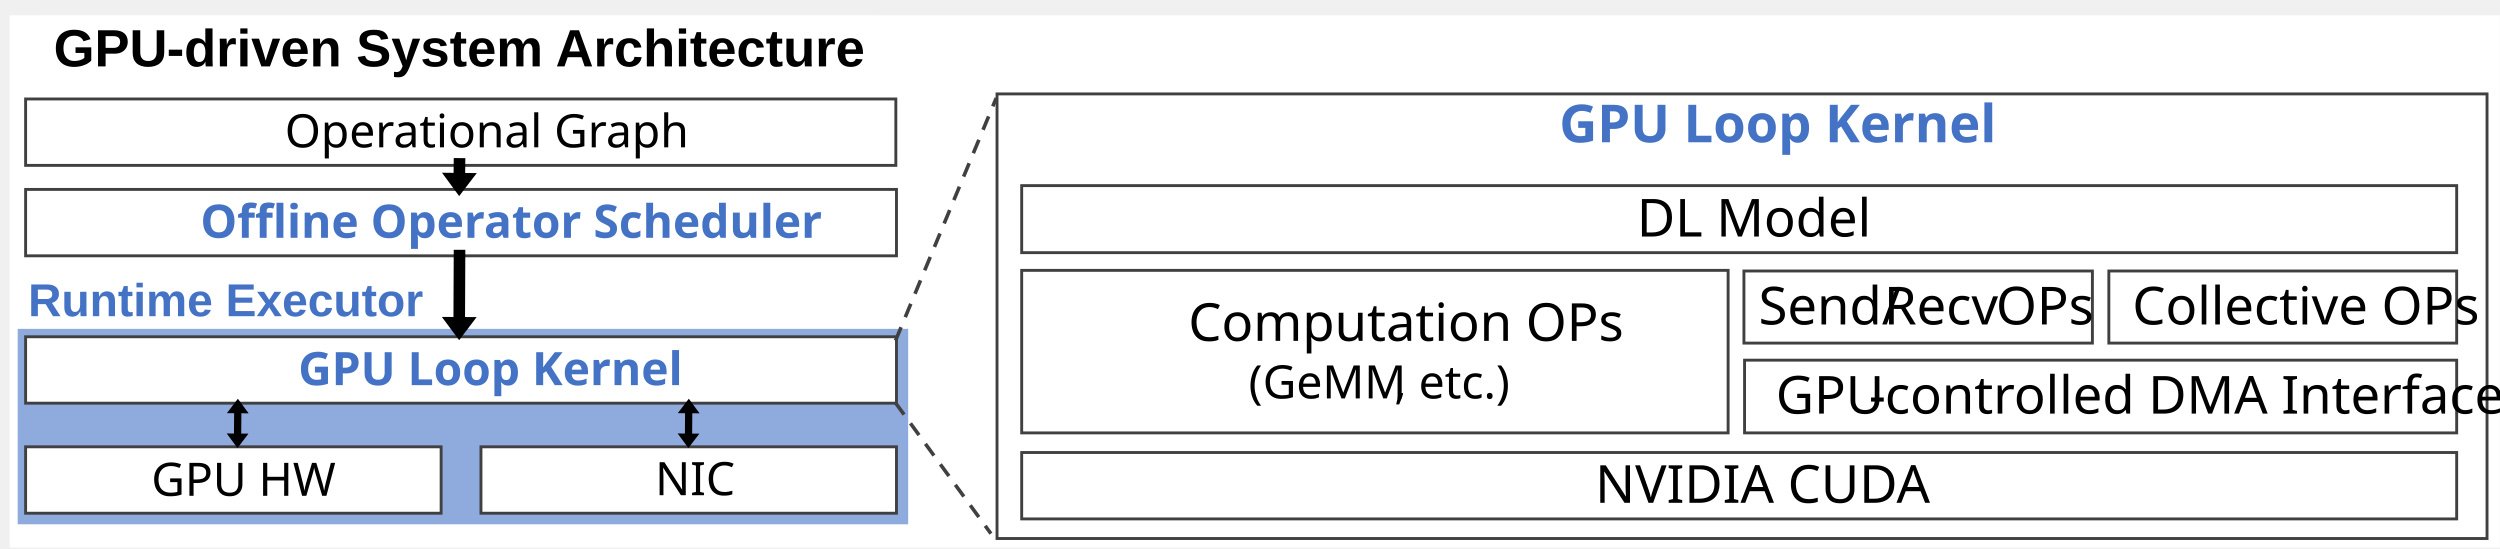
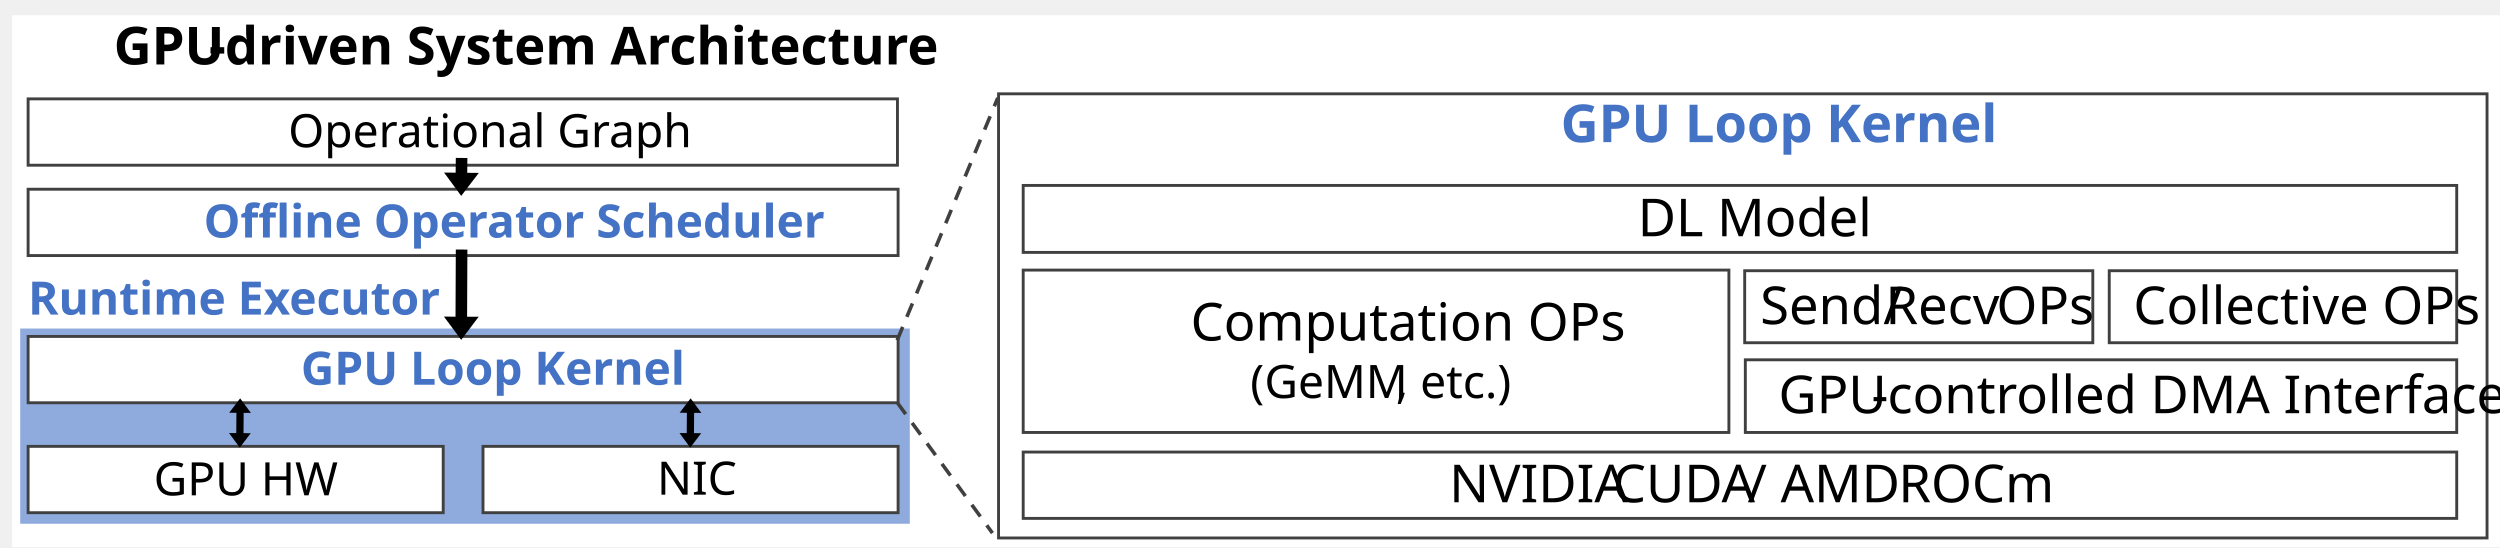
- <svg xmlns="http://www.w3.org/2000/svg" width="3953" height="867" xml:space="preserve" overflow="hidden">
-   <g transform="translate(-205 -613)">
+ <svg xmlns="http://www.w3.org/2000/svg" width="3957" height="867" xml:space="preserve" overflow="hidden">
+   <g transform="translate(-201 -613)">
    <rect x="222.5" y="639.5" width="3933" height="837" stroke="#FFFFFF" stroke-width="4.583" stroke-miterlimit="8" fill="#FFFFFF" />
    <rect x="1781.5" y="761.5" width="2356" height="703" stroke="#404040" stroke-width="4.583" stroke-miterlimit="8" fill="#FFFFFF" />
-     <text fill="#4472C4" font-family="Calibri,Calibri_MSFontService,sans-serif" font-weight="700" font-size="83" transform="matrix(1 0 0 1 2670.52 838)">GPU Loop Kernel</text>
+     <text fill="#4472C4" font-family="Calibri,Calibri_MSFontService,sans-serif" font-weight="700" font-size="83" transform="matrix(1 0 0 1 2671.27 838)">GPU Loop Kernel</text>
    <rect x="1820.5" y="1328.5" width="2269" height="105" stroke="#404040" stroke-width="4.583" stroke-miterlimit="8" fill="#FFFFFF" />
-     <text font-family="Calibri,Calibri_MSFontService,sans-serif" font-weight="400" font-size="83" transform="matrix(1 0 0 1 2727.31 1408)">NVIDIA CUDA</text>
+     <text font-family="Calibri,Calibri_MSFontService,sans-serif" font-weight="400" font-size="83" transform="matrix(1 0 0 1 2494.85 1408)">NVIDIA </text>
+     <text font-family="Calibri,Calibri_MSFontService,sans-serif" font-weight="400" font-size="83" transform="matrix(1 0 0 1 2753.81 1408)">CUDA</text>
+     <text font-family="Calibri,Calibri_MSFontService,sans-serif" font-weight="400" font-size="83" transform="matrix(1 0 0 1 2966.86 1408)">/ AMD </text>
+     <text font-family="Calibri,Calibri_MSFontService,sans-serif" font-weight="400" font-size="83" transform="matrix(1 0 0 1 3205.77 1408)">ROCm</text>
    <rect x="1820.5" y="1040.5" width="1117" height="257" stroke="#404040" stroke-width="4.583" stroke-miterlimit="8" fill="#FFFFFF" />
-     <text font-family="Calibri,Calibri_MSFontService,sans-serif" font-weight="400" font-size="83" transform="matrix(1 0 0 1 2083.95 1152)">Computation OPs</text>
-     <text font-family="Calibri,Calibri_MSFontService,sans-serif" font-weight="400" font-size="73" transform="matrix(1 0 0 1 2179.33 1243)">(</text>
-     <text font-family="Calibri,Calibri_MSFontService,sans-serif" font-weight="400" font-size="73" transform="matrix(1 0 0 1 2201.67 1243)">GeMM</text>
-     <text font-family="Calibri,Calibri_MSFontService,sans-serif" font-weight="400" font-size="73" transform="matrix(1 0 0 1 2409.64 1243)">, etc.)</text>
+     <text font-family="Calibri,Calibri_MSFontService,sans-serif" font-weight="400" font-size="83" transform="matrix(1 0 0 1 2085.47 1152)">Computation OPs</text>
+     <text font-family="Calibri,Calibri_MSFontService,sans-serif" font-weight="400" font-size="73" transform="matrix(1 0 0 1 2179.98 1243)">(</text>
+     <text font-family="Calibri,Calibri_MSFontService,sans-serif" font-weight="400" font-size="73" transform="matrix(1 0 0 1 2202.32 1243)">GeMM</text>
+     <text font-family="Calibri,Calibri_MSFontService,sans-serif" font-weight="400" font-size="73" transform="matrix(1 0 0 1 2410.29 1243)">, etc.)</text>
    <rect x="2963.5" y="1182.5" width="1126" height="115" stroke="#404040" stroke-width="4.583" stroke-miterlimit="8" fill="#FFFFFF" />
-     <text font-family="Calibri,Calibri_MSFontService,sans-serif" font-weight="400" font-size="83" transform="matrix(1 0 0 1 3012.94 1267)">GPU</text>
-     <text font-family="Calibri,Calibri_MSFontService,sans-serif" font-weight="400" font-size="83" transform="matrix(1 0 0 1 3160.18 1267)">-</text>
-     <text font-family="Calibri,Calibri_MSFontService,sans-serif" font-weight="400" font-size="83" transform="matrix(1 0 0 1 3185.39 1267)">controlled DMA Interface</text>
+     <text font-family="Calibri,Calibri_MSFontService,sans-serif" font-weight="400" font-size="83" transform="matrix(1 0 0 1 3015.96 1267)">GPU</text>
+     <text font-family="Calibri,Calibri_MSFontService,sans-serif" font-weight="400" font-size="83" transform="matrix(1 0 0 1 3163.19 1267)">-</text>
+     <text font-family="Calibri,Calibri_MSFontService,sans-serif" font-weight="400" font-size="83" transform="matrix(1 0 0 1 3188.4 1267)">controlled DMA Interface</text>
    <rect x="3539.5" y="1041.5" width="550" height="114" stroke="#404040" stroke-width="4.583" stroke-miterlimit="8" fill="#FFFFFF" />
-     <text font-family="Calibri,Calibri_MSFontService,sans-serif" font-weight="400" font-size="83" transform="matrix(1 0 0 1 3576.62 1126)">Collective OPs</text>
+     <text font-family="Calibri,Calibri_MSFontService,sans-serif" font-weight="400" font-size="83" transform="matrix(1 0 0 1 3577.66 1126)">Collective OPs</text>
    <rect x="2962.5" y="1041.5" width="551" height="114" stroke="#404040" stroke-width="4.583" stroke-miterlimit="8" fill="#FFFFFF" />
-     <text font-family="Calibri,Calibri_MSFontService,sans-serif" font-weight="400" font-size="83" transform="matrix(1 0 0 1 2985.68 1126)">Send/</text>
-     <text font-family="Calibri,Calibri_MSFontService,sans-serif" font-weight="400" font-size="83" transform="matrix(1 0 0 1 3183.91 1126)">Recv</text>
-     <text font-family="Calibri,Calibri_MSFontService,sans-serif" font-weight="400" font-size="83" transform="matrix(1 0 0 1 3360.94 1126)">OPs</text>
+     <text font-family="Calibri,Calibri_MSFontService,sans-serif" font-weight="400" font-size="83" transform="matrix(1 0 0 1 2987.05 1126)">Send/</text>
+     <text font-family="Calibri,Calibri_MSFontService,sans-serif" font-weight="400" font-size="83" transform="matrix(1 0 0 1 3185.28 1126)">Recv</text>
+     <text font-family="Calibri,Calibri_MSFontService,sans-serif" font-weight="400" font-size="83" transform="matrix(1 0 0 1 3360.86 1126)">OPs</text>
    <rect x="1820.5" y="906.5" width="2269" height="106" stroke="#404040" stroke-width="4.583" stroke-miterlimit="8" fill="#FFFFFF" />
    <text font-family="Calibri,Calibri_MSFontService,sans-serif" font-weight="400" font-size="83" transform="matrix(1 0 0 1 2793.19 987)">DL Model</text>
    <rect x="229" y="1042" width="567" height="89" fill="#FFFFFF" />
-     <text fill="#4472C4" font-family="Arial,Arial_MSFontService,sans-serif" font-weight="700" font-size="73" transform="matrix(1 0 0 1 249.471 1113)">Runtime Executor</text>
+     <text fill="#4472C4" font-family="Calibri,Calibri_MSFontService,sans-serif" font-weight="700" font-size="73" transform="matrix(1 0 0 1 245.46 1111)">Runtime Executor</text>
    <rect x="233" y="1133" width="1408" height="309" fill="#8FAADC" />
    <rect x="245.5" y="1319.5" width="657" height="105" stroke="#404040" stroke-width="4.583" stroke-miterlimit="8" fill="#FFFFFF" />
    <text font-family="Calibri,Calibri_MSFontService,sans-serif" font-weight="400" font-size="73" transform="matrix(1 0 0 1 444.287 1397)">GPU HW</text>
    <rect x="245.5" y="1145.5" width="1377" height="105" stroke="#404040" stroke-width="4.583" stroke-miterlimit="8" fill="#FFFFFF" />
-     <text fill="#4472C4" font-family="Calibri,Calibri_MSFontService,sans-serif" font-weight="700" font-size="73" transform="matrix(1 0 0 1 676.589 1222)">GPU Loop Kernel</text>
+     <text fill="#4472C4" font-family="Calibri,Calibri_MSFontService,sans-serif" font-weight="700" font-size="73" transform="matrix(1 0 0 1 677.254 1222)">GPU Loop Kernel</text>
    <rect x="245.5" y="912.5" width="1377" height="105" stroke="#404040" stroke-width="4.583" stroke-miterlimit="8" fill="#FFFFFF" />
-     <text fill="#4472C4" font-family="Calibri,Calibri_MSFontService,sans-serif" font-weight="700" font-size="73" transform="matrix(1 0 0 1 521.904 989)">Offline Operator Scheduler</text>
+     <text fill="#4472C4" font-family="Calibri,Calibri_MSFontService,sans-serif" font-weight="700" font-size="73" transform="matrix(1 0 0 1 523.406 989)">Offline Operator Scheduler</text>
    <rect x="245.5" y="769.5" width="1376" height="105" stroke="#404040" stroke-width="4.583" stroke-miterlimit="8" fill="#FFFFFF" />
-     <text font-family="Calibri,Calibri_MSFontService,sans-serif" font-weight="400" font-size="73" transform="matrix(1 0 0 1 655.353 846)">Operational Graph</text>
+     <text font-family="Calibri,Calibri_MSFontService,sans-serif" font-weight="400" font-size="73" transform="matrix(1 0 0 1 657.209 846)">Operational Graph</text>
    <rect x="965.5" y="1319.5" width="657" height="105" stroke="#404040" stroke-width="4.583" stroke-miterlimit="8" fill="#FFFFFF" />
    <text font-family="Calibri,Calibri_MSFontService,sans-serif" font-weight="400" font-size="73" transform="matrix(1 0 0 1 1240.9 1396)">NIC</text>
    <path d="M5.865 17.142 6.209 60.721-5.249 60.811-5.593 17.232ZM-17.006 23.052 0 0 17.368 22.78ZM17.622 54.901 0.616 77.953-16.752 55.173Z" transform="matrix(-1 0 0 1 581.116 1243.5)" />
    <path d="M5.865 17.142 6.209 60.721-5.249 60.811-5.593 17.232ZM-17.006 23.052 0 0 17.368 22.78ZM17.622 54.901 0.616 77.953-16.752 55.173Z" transform="matrix(-1 0 0 1 1294.12 1243.5)" />
    <path d="M9.166-0.094 9.5 32.479-8.832 32.667-9.166 0.094ZM27.738 23.125 0.616 60.072-27.259 23.689Z" transform="matrix(-1 0 0 1 931.616 863)" />
    <path d="M9.167-0.039 9.664 115.374-8.669 115.453-9.167 0.039ZM27.957 106.129 0.616 142.913-27.042 106.366Z" transform="matrix(-1 0 0 1 931.616 1008)" />
    <rect x="266" y="638" width="1327" height="100" fill="#FFFFFF" />
-     <text font-family="Arial,Arial_MSFontService,sans-serif" font-weight="700" font-size="83" transform="matrix(1 0 0 1 289.896 718)">GPU</text>
-     <text font-family="Arial,Arial_MSFontService,sans-serif" font-weight="700" font-size="83" transform="matrix(1 0 0 1 468.646 718)">-</text>
-     <text font-family="Arial,Arial_MSFontService,sans-serif" font-weight="700" font-size="83" transform="matrix(1 0 0 1 496.146 718)">driven System Architecture</text>
+     <text font-family="Calibri,Calibri_MSFontService,sans-serif" font-weight="700" font-size="83" transform="matrix(1 0 0 1 381.001 715)">GPU</text>
+     <text font-family="Calibri,Calibri_MSFontService,sans-serif" font-weight="700" font-size="83" transform="matrix(1 0 0 1 531.678 715)">-</text>
+     <text font-family="Calibri,Calibri_MSFontService,sans-serif" font-weight="700" font-size="83" transform="matrix(1 0 0 1 556.886 715)">driven System Architecture</text>
    <path d="M0 0 159.265 383.572" stroke="#404040" stroke-width="5.729" stroke-miterlimit="8" stroke-dasharray="22.917 17.188" fill="#FFFFFF" fill-rule="evenodd" transform="matrix(1 0 0 -1 1621 1151.57)" />
    <path d="M1621 1250 1771.84 1456.77" stroke="#404040" stroke-width="5.729" stroke-miterlimit="8" stroke-dasharray="22.917 17.188" fill="#FFFFFF" fill-rule="evenodd" />
  </g>
</svg>
